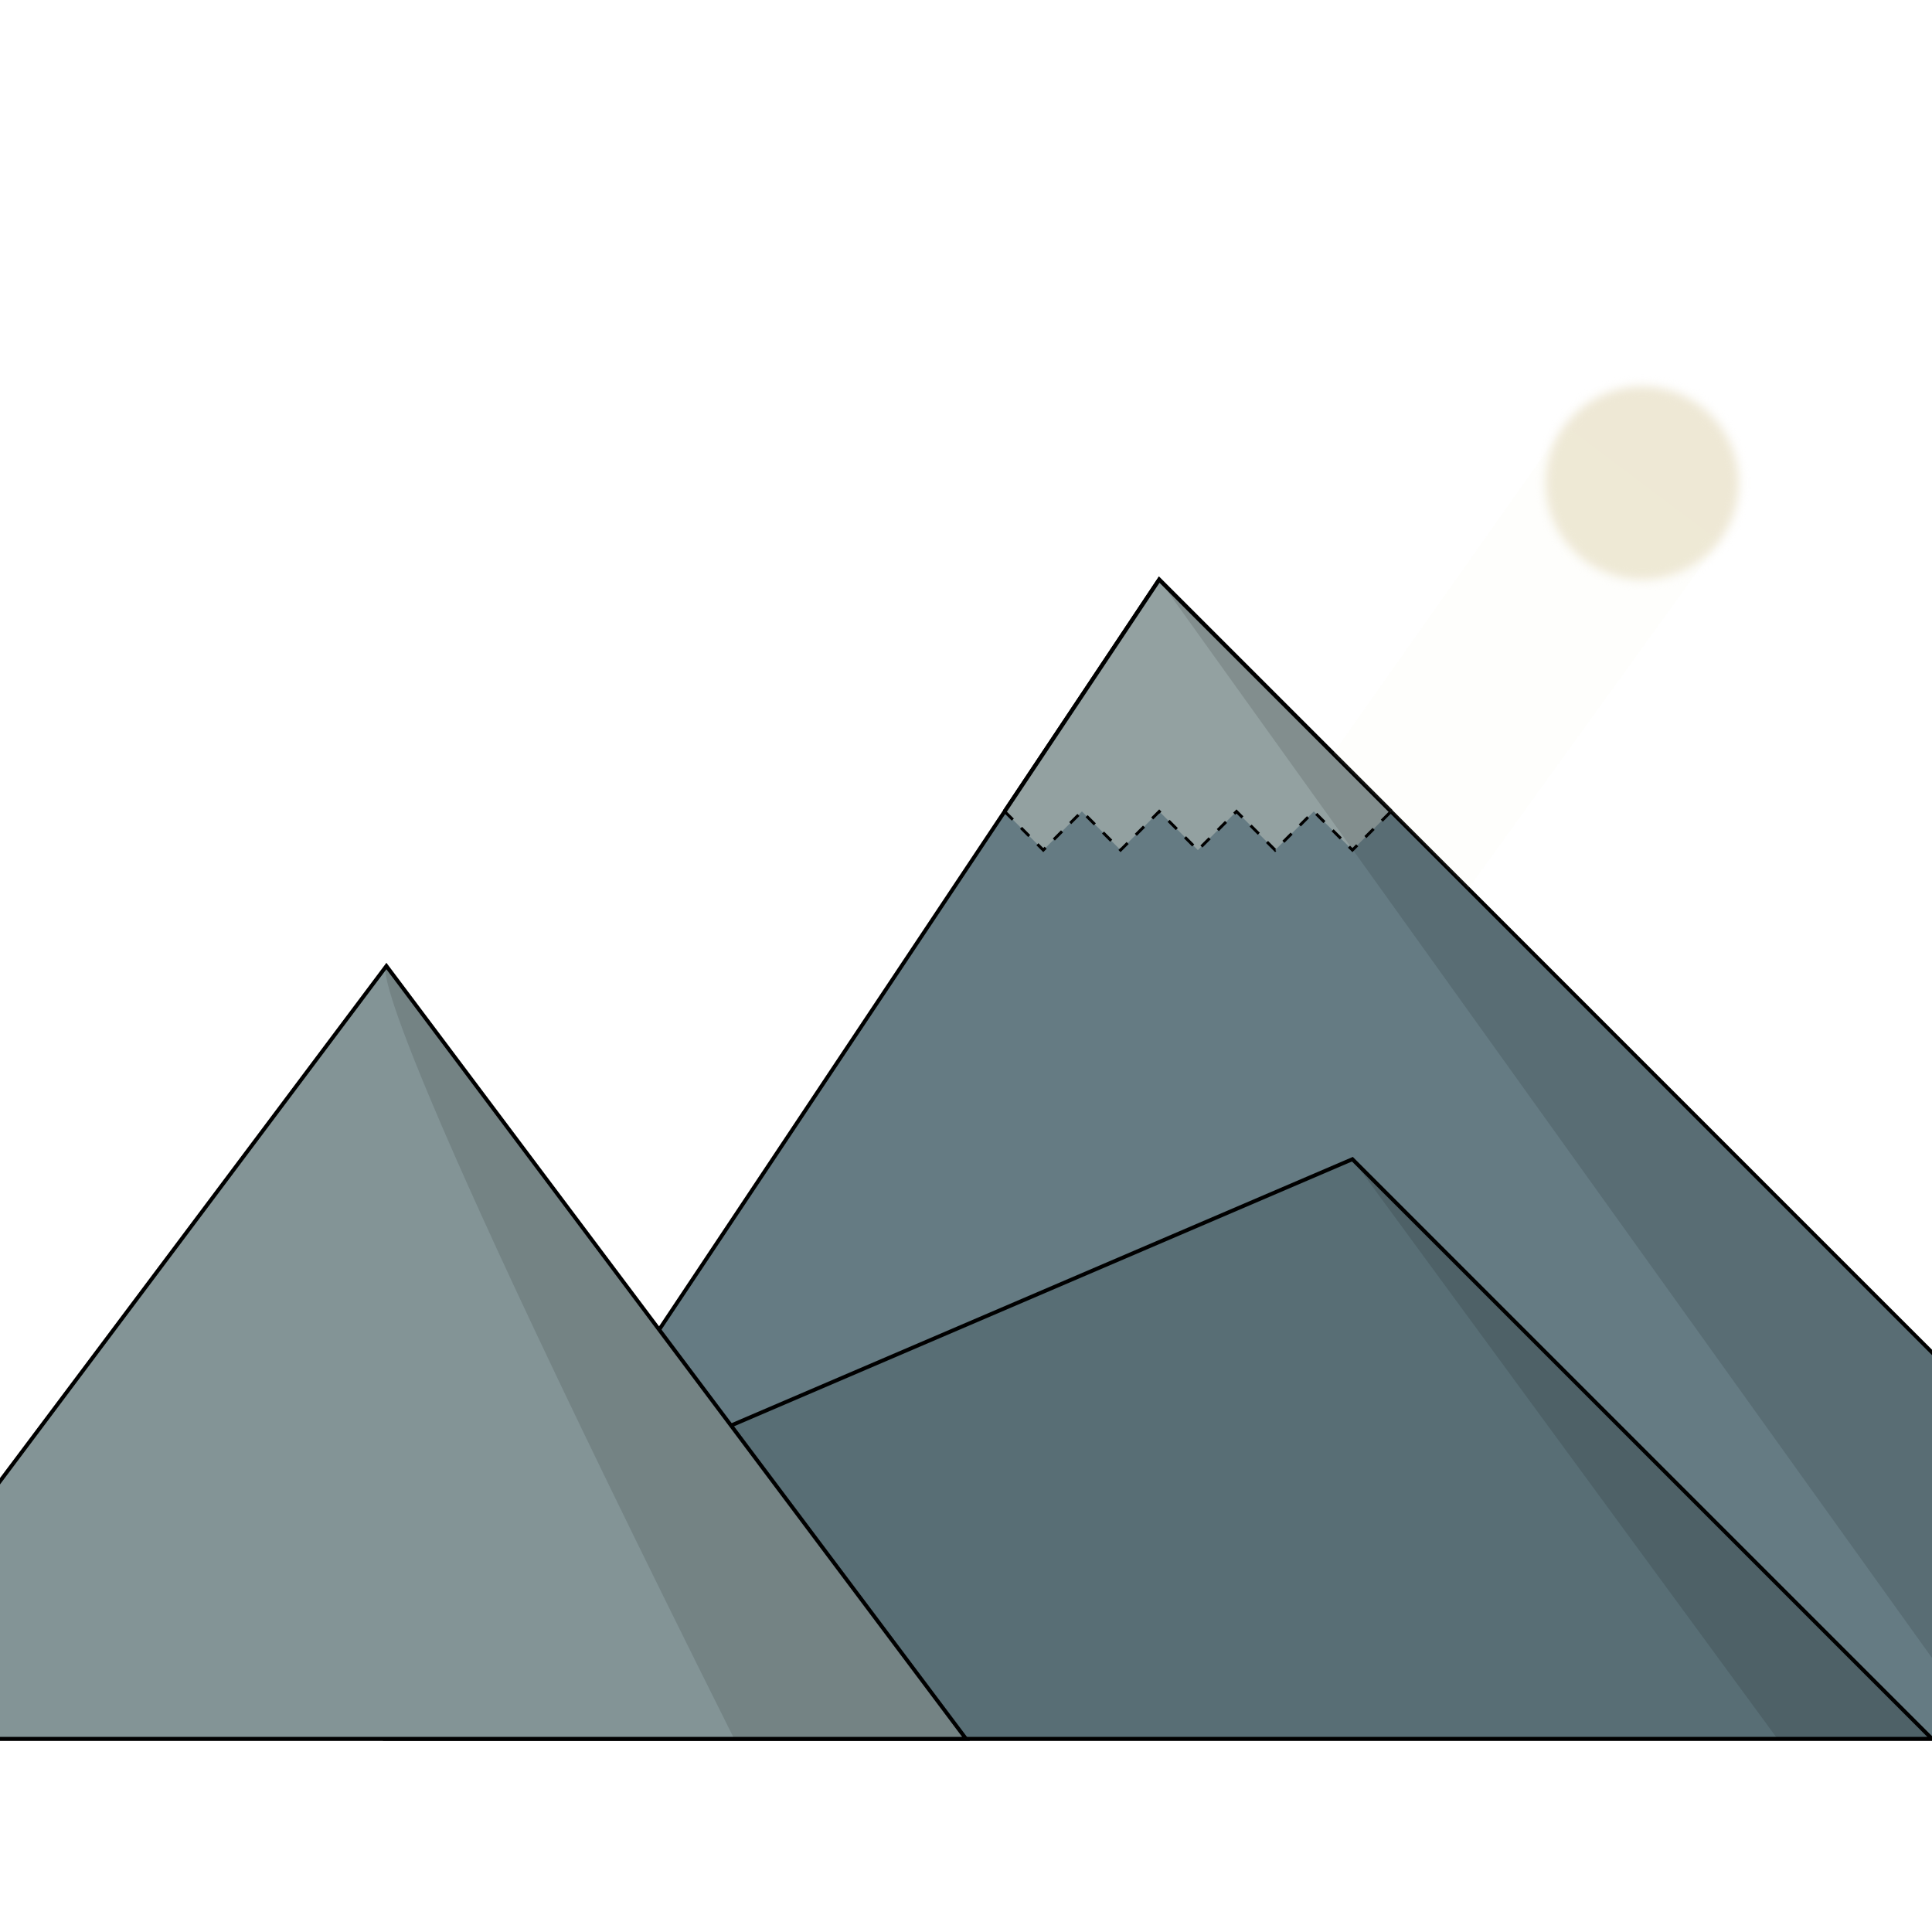
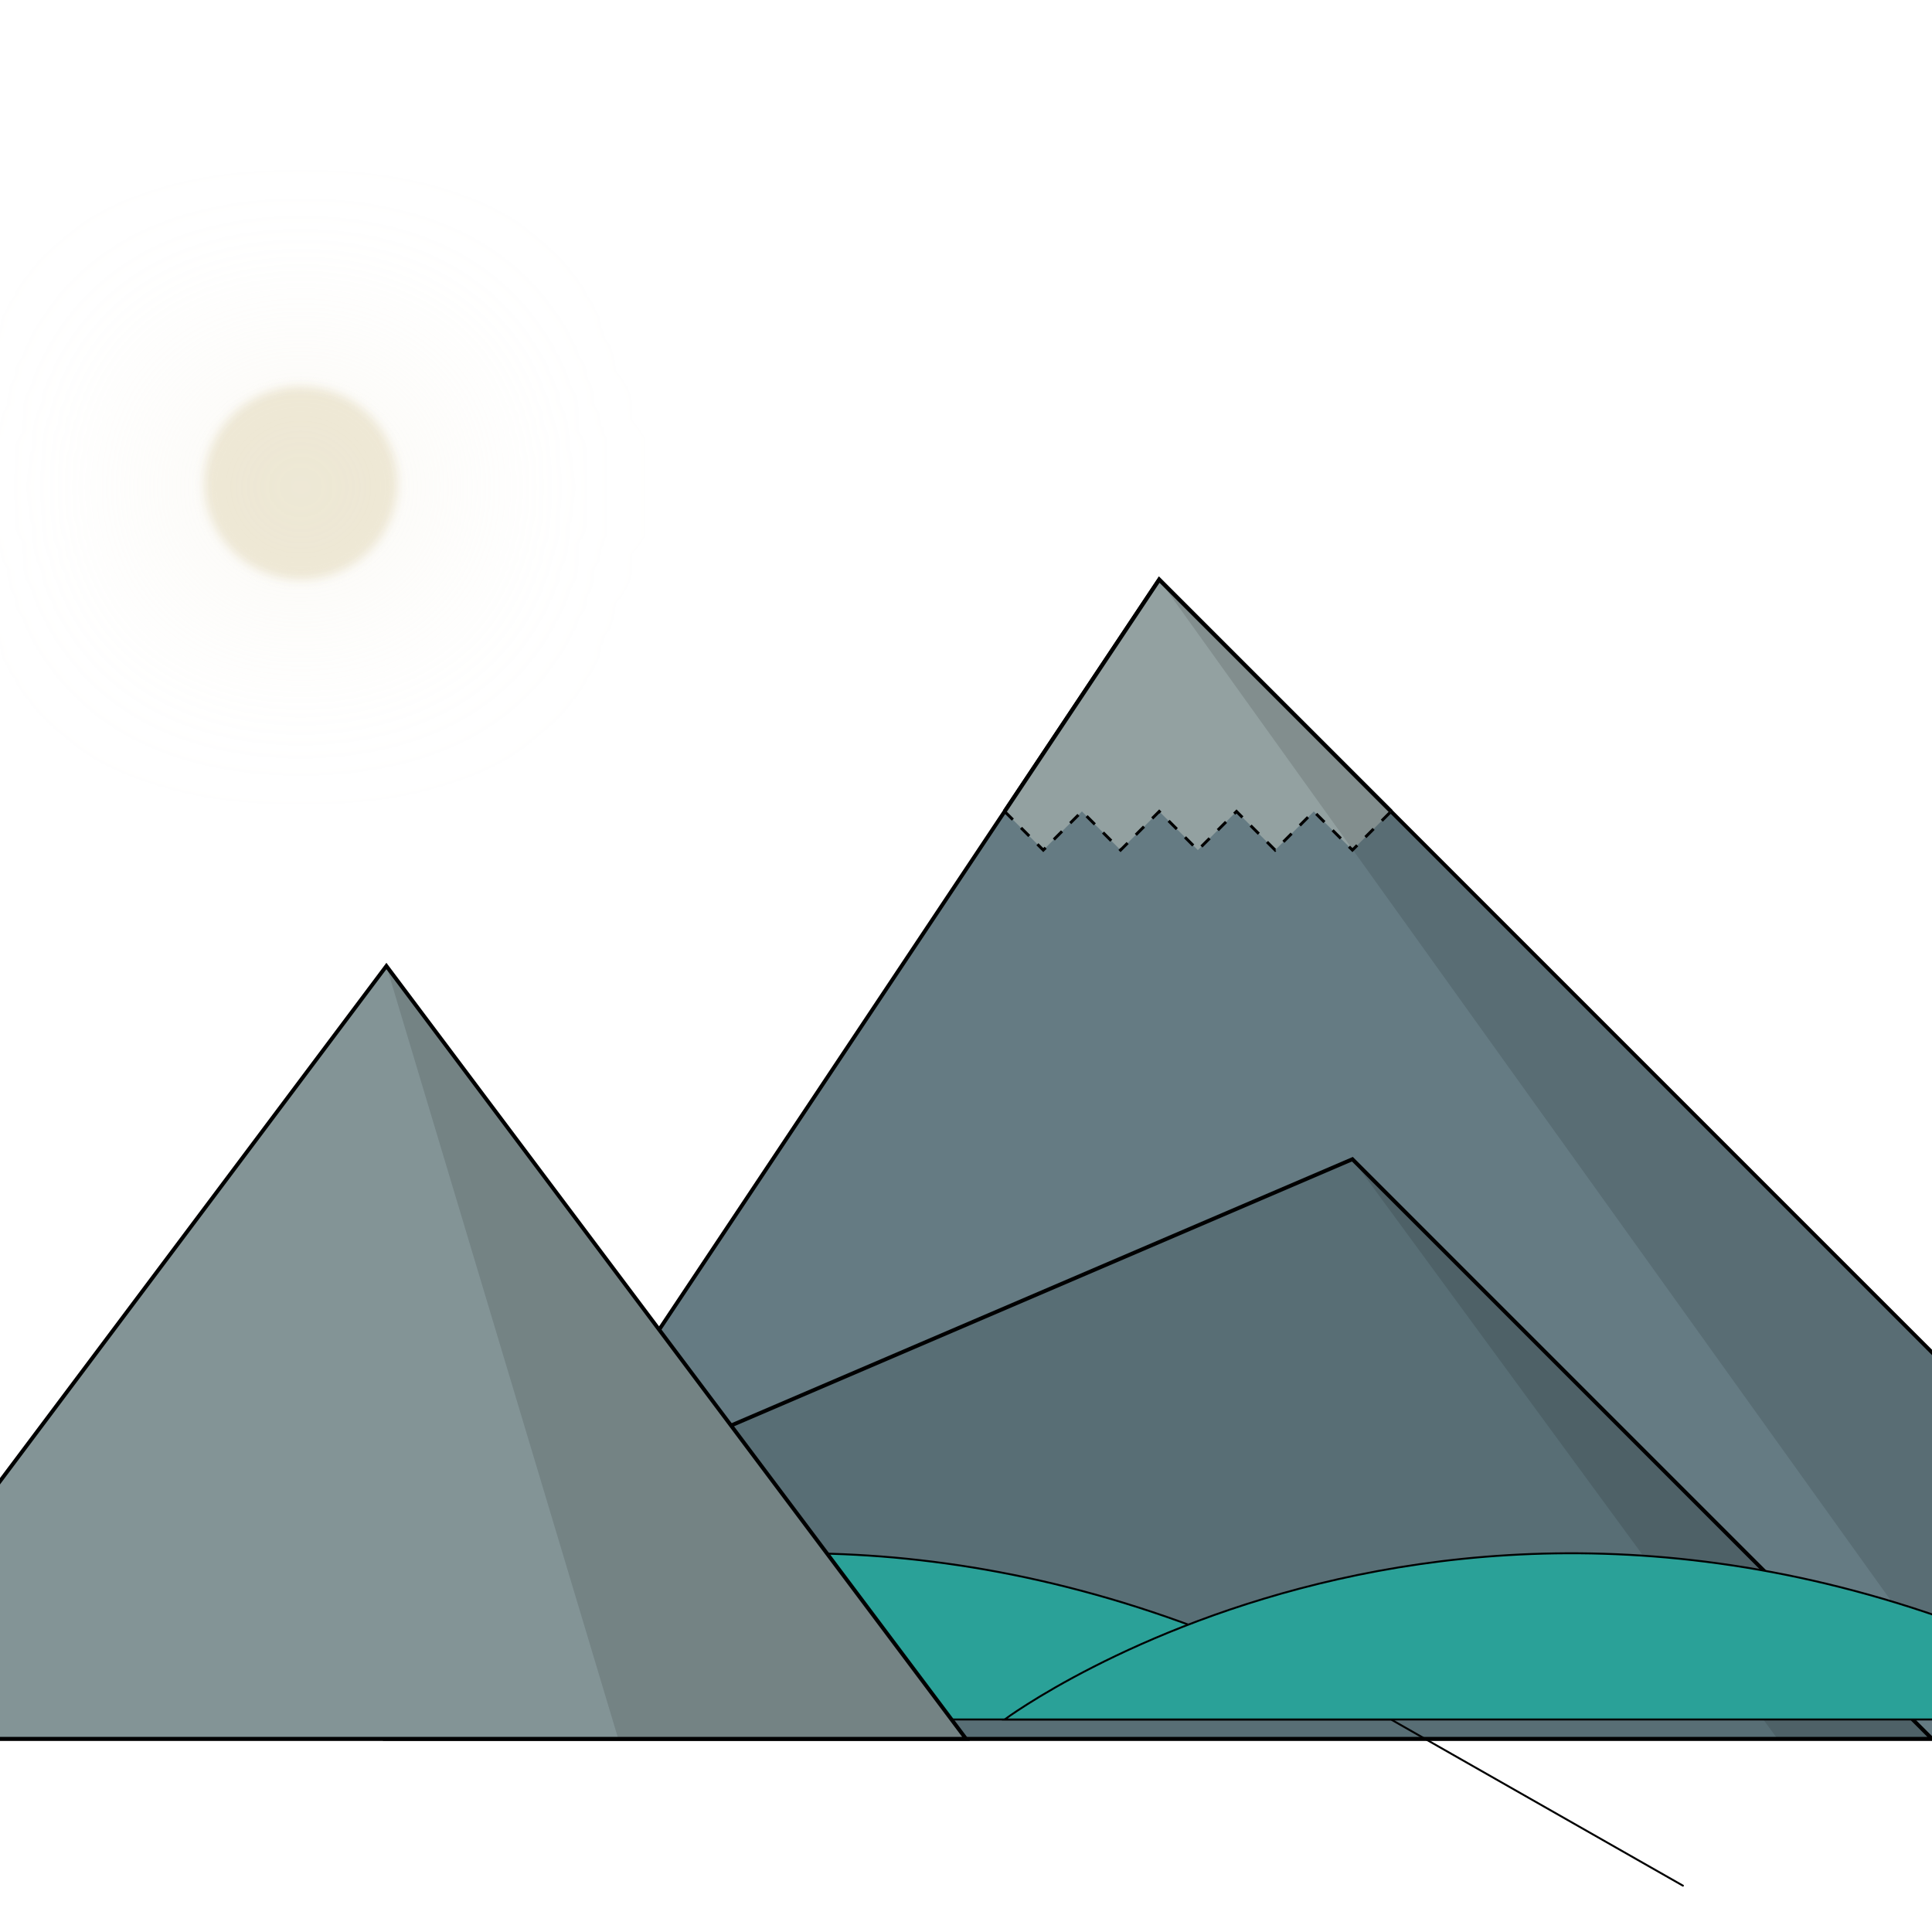
<svg xmlns="http://www.w3.org/2000/svg" width="1000" height="1000" viewBox="0 0 264.583 264.583" version="1.1" id="svg8">
  <defs id="defs2">
    <filter style="color-interpolation-filters:sRGB" id="filter4661" x="-0.06" width="1.12" y="-0.06" height="1.12">
      <feGaussianBlur stdDeviation="0.661" id="feGaussianBlur4663" />
    </filter>
+     <filter style="color-interpolation-filters:sRGB" id="filter1724" x="-1.2" width="3.401" y="-1.2" height="3.401">
+       <feGaussianBlur stdDeviation="13.234" id="feGaussianBlur1726" />
+     </filter>
  </defs>
  <g id="layer1" transform="translate(0,-32.41661)">
    <path style="fill:#657b83;fill-opacity:1;stroke:#000000;stroke-width:0.529;stroke-linecap:butt;stroke-linejoin:miter;stroke-miterlimit:4;stroke-dasharray:none;stroke-opacity:1" d="M 52.917,270.542 158.75,111.792 317.5,270.542 Z" id="path4534" />
    <path style="fill:#586e75;fill-opacity:1;stroke:#000000;stroke-width:0.529;stroke-linecap:butt;stroke-linejoin:miter;stroke-miterlimit:4;stroke-dasharray:none;stroke-opacity:1" d="M 1.0000039e-6,270.542 185.208,191.167 l 79.375,79.375 z" id="path4522" />
+     <path style="fill:#2aa198;fill-opacity:1;stroke:#000000;stroke-width:0.265px;stroke-linecap:butt;stroke-linejoin:miter;stroke-opacity:1" d="m 31.75,267.896 c 0,0 68.792,-51.216 158.75,0 89.958,51.216 0,0 0,0 z" id="path1728-0-5" />
    <path style="fill:#839496;fill-opacity:1;stroke:#000000;stroke-width:0.529;stroke-linecap:butt;stroke-linejoin:miter;stroke-miterlimit:4;stroke-dasharray:none;stroke-opacity:1" d="M -26.458,270.542 52.917,164.708 132.292,270.542 Z" id="path4528" />
    <g id="g4549">
      <path id="path4536" d="m 158.75,111.792 -21.167,31.75 5.292,5.292 5.292,-5.292 5.292,5.292 5.292,-5.292 5.292,5.292 5.292,-5.292 5.292,5.292 5.292,-5.292 5.292,5.292 5.292,-5.292 z" style="fill:#93a1a1;stroke:none;stroke-width:0.529;stroke-linecap:butt;stroke-linejoin:miter;stroke-opacity:1;fill-opacity:1;stroke-miterlimit:4;stroke-dasharray:2.117, 2.117;stroke-dashoffset:0" />
      <path id="path4538" d="m 137.583,143.542 5.292,5.292 5.292,-5.292 5.292,5.292 5.292,-5.292 5.292,5.292 5.292,-5.292 5.292,5.292 5.292,-5.292 5.292,5.292 5.292,-5.292" style="fill:none;stroke:#000000;stroke-width:0.397;stroke-linecap:butt;stroke-linejoin:miter;stroke-opacity:1;stroke-miterlimit:4;stroke-dasharray:1.588,1.588;stroke-dashoffset:0" />
      <path id="path4544" d="m 137.583,143.542 21.167,-31.75 31.75,31.75" style="fill:none;stroke:#000000;stroke-width:0.556;stroke-linecap:butt;stroke-linejoin:miter;stroke-opacity:1;stroke-miterlimit:4;stroke-dasharray:none" />
    </g>
-     <path style="fill:#000000;fill-opacity:0.118;stroke:none;stroke-width:0.265px;stroke-linecap:butt;stroke-linejoin:miter;stroke-opacity:1" d="M 52.917,164.708 132.292,270.542 v 0 l -31.75,10e-6 C 47.625,164.708 52.917,164.708 52.917,164.708 Z" id="path4551" />
    <path style="fill:#000000;fill-opacity:0.118;stroke:none;stroke-width:0.265px;stroke-linecap:butt;stroke-linejoin:miter;stroke-opacity:0.118" d="m 185.208,191.167 79.375,79.375 -21.167,10e-6 z" id="path4553" />
    <path style="fill:#000000;fill-opacity:0.118;stroke:none;stroke-width:0.265px;stroke-linecap:butt;stroke-linejoin:miter;stroke-opacity:1" d="m 158.75,111.792 158.75,158.75 -44.979,10e-6 z" id="path4555" />
-     <circle style="fill:#eee8d5;fill-opacity:1;stroke:none;stroke-width:0.556;stroke-miterlimit:4;stroke-dasharray:none;stroke-dashoffset:0;stroke-opacity:0.118;filter:url(#filter4661);opacity:1" id="path4563" cx="224.896" cy="98.562" r="13.229" />
-     <path style="fill:#eee8d5;stroke:none;stroke-width:0.265px;stroke-linecap:butt;stroke-linejoin:miter;stroke-opacity:1;fill-opacity:0.078" d="m 214.312,90.625 -31.75,44.979 18.521,18.521 34.396,-47.625 z" id="path4567" />
-     <path style="fill:#268bd2;fill-opacity:1;stroke:none;stroke-width:0.117px;stroke-linecap:butt;stroke-linejoin:miter;stroke-opacity:1" d="m -0.106,313.232 c 0,0 6.681,6.994 13.361,0 6.681,-6.994 13.361,0 13.361,0 v 10.226 H -0.106 Z" id="path920" />
-     <path style="fill:#268bd2;fill-opacity:1;stroke:none;stroke-width:0.117px;stroke-linecap:butt;stroke-linejoin:miter;stroke-opacity:1" d="m 26.326,313.232 c 0,0 6.681,6.994 13.361,0 6.681,-6.994 13.361,0 13.361,0 v 10.226 H 26.326 Z" id="path920-3" />
-     <path style="fill:#268bd2;fill-opacity:1;stroke:none;stroke-width:0.117px;stroke-linecap:butt;stroke-linejoin:miter;stroke-opacity:1" d="m 52.758,313.232 c 0,0 6.681,6.994 13.361,0 6.681,-6.994 13.361,0 13.361,0 v 10.226 H 52.758 Z" id="path920-6" />
-     <path style="fill:#268bd2;fill-opacity:1;stroke:none;stroke-width:0.117px;stroke-linecap:butt;stroke-linejoin:miter;stroke-opacity:1" d="m 79.19,313.232 c 0,0 6.681,6.994 13.361,0 6.681,-6.994 13.361,0 13.361,0 v 10.226 H 79.19 Z" id="path920-3-2" />
-     <path style="fill:#268bd2;fill-opacity:1;stroke:none;stroke-width:0.117px;stroke-linecap:butt;stroke-linejoin:miter;stroke-opacity:1" d="m 105.622,313.232 c 0,0 6.681,6.994 13.361,0 6.681,-6.994 13.361,0 13.361,0 v 10.226 H 105.622 Z" id="path920-6-3" />
-     <rect style="opacity:1;fill:#268bd2;fill-opacity:1;stroke:none;stroke-width:0.65;stroke-miterlimit:4;stroke-dasharray:none;stroke-dashoffset:0;stroke-opacity:1" id="rect1024" width="264.583" height="21.701" x="-0.185" y="322.924" />
-     <path style="fill:#268bd2;fill-opacity:1;stroke:none;stroke-width:0.117px;stroke-linecap:butt;stroke-linejoin:miter;stroke-opacity:1" d="m 132.08,313.232 c 0,0 6.681,6.994 13.361,0 6.681,-6.994 13.361,0 13.361,0 v 10.226 h -26.723 z" id="path920-4" />
-     <path style="fill:#268bd2;fill-opacity:1;stroke:none;stroke-width:0.117px;stroke-linecap:butt;stroke-linejoin:miter;stroke-opacity:1" d="m 158.512,313.232 c 0,0 6.681,6.994 13.361,0 6.681,-6.994 13.361,0 13.361,0 v 10.226 h -26.723 z" id="path920-3-8" />
-     <path style="fill:#268bd2;fill-opacity:1;stroke:none;stroke-width:0.117px;stroke-linecap:butt;stroke-linejoin:miter;stroke-opacity:1" d="m 184.944,313.232 c 0,0 6.681,6.994 13.361,0 6.681,-6.994 13.361,0 13.361,0 v 10.226 h -26.723 z" id="path920-6-0" />
-     <path style="fill:#268bd2;fill-opacity:1;stroke:none;stroke-width:0.117px;stroke-linecap:butt;stroke-linejoin:miter;stroke-opacity:1" d="m 211.376,313.232 c 0,0 6.681,6.994 13.361,0 6.681,-6.994 13.361,0 13.361,0 v 10.226 h -26.723 z" id="path920-3-2-6" />
-     <path style="fill:#268bd2;fill-opacity:1;stroke:none;stroke-width:0.117px;stroke-linecap:butt;stroke-linejoin:miter;stroke-opacity:1" d="m 237.808,313.232 c 0,0 6.641,6.994 13.282,0 6.641,-6.994 13.282,0 13.282,0 v 10.226 h -26.564 z" id="path920-6-3-6" />
+     <circle style="opacity:1;fill:#eee8d5;fill-opacity:1;stroke:none;stroke-width:0.556;stroke-miterlimit:4;stroke-dasharray:none;stroke-dashoffset:0;stroke-opacity:0.118;filter:url(#filter4661)" id="path4563" cx="224.896" cy="98.562" r="13.229" transform="matrix(-1,0,0,1,266.0952,-9.5000007e-7)" />
+     <path style="fill:#000000;fill-opacity:0.118;stroke:none;stroke-width:0.265px;stroke-linecap:butt;stroke-linejoin:miter;stroke-opacity:1" d="m 52.917,164.708 79.375,105.833 -47.625,0 z" id="path1665" />
+     <circle style="opacity:1;fill:#eee8d5;fill-opacity:0.502;stroke:none;stroke-width:0.556;stroke-miterlimit:4;stroke-dasharray:none;stroke-dashoffset:0;stroke-opacity:0.118;filter:url(#filter1724)" id="path4563-4" cx="224.896" cy="98.562" r="13.229" transform="matrix(-1.12888,0,0,1.066653,295.0797,-6.002514)" />
+     <path style="fill:#2aa198;fill-opacity:1;stroke:#000000;stroke-width:0.265px;stroke-linecap:butt;stroke-linejoin:miter;stroke-opacity:1" d="m 137.583,267.896 c 0,0 68.792,-51.216 158.75,0 89.958,51.216 0,0 0,0 z" id="path1728" />
  </g>
</svg>
